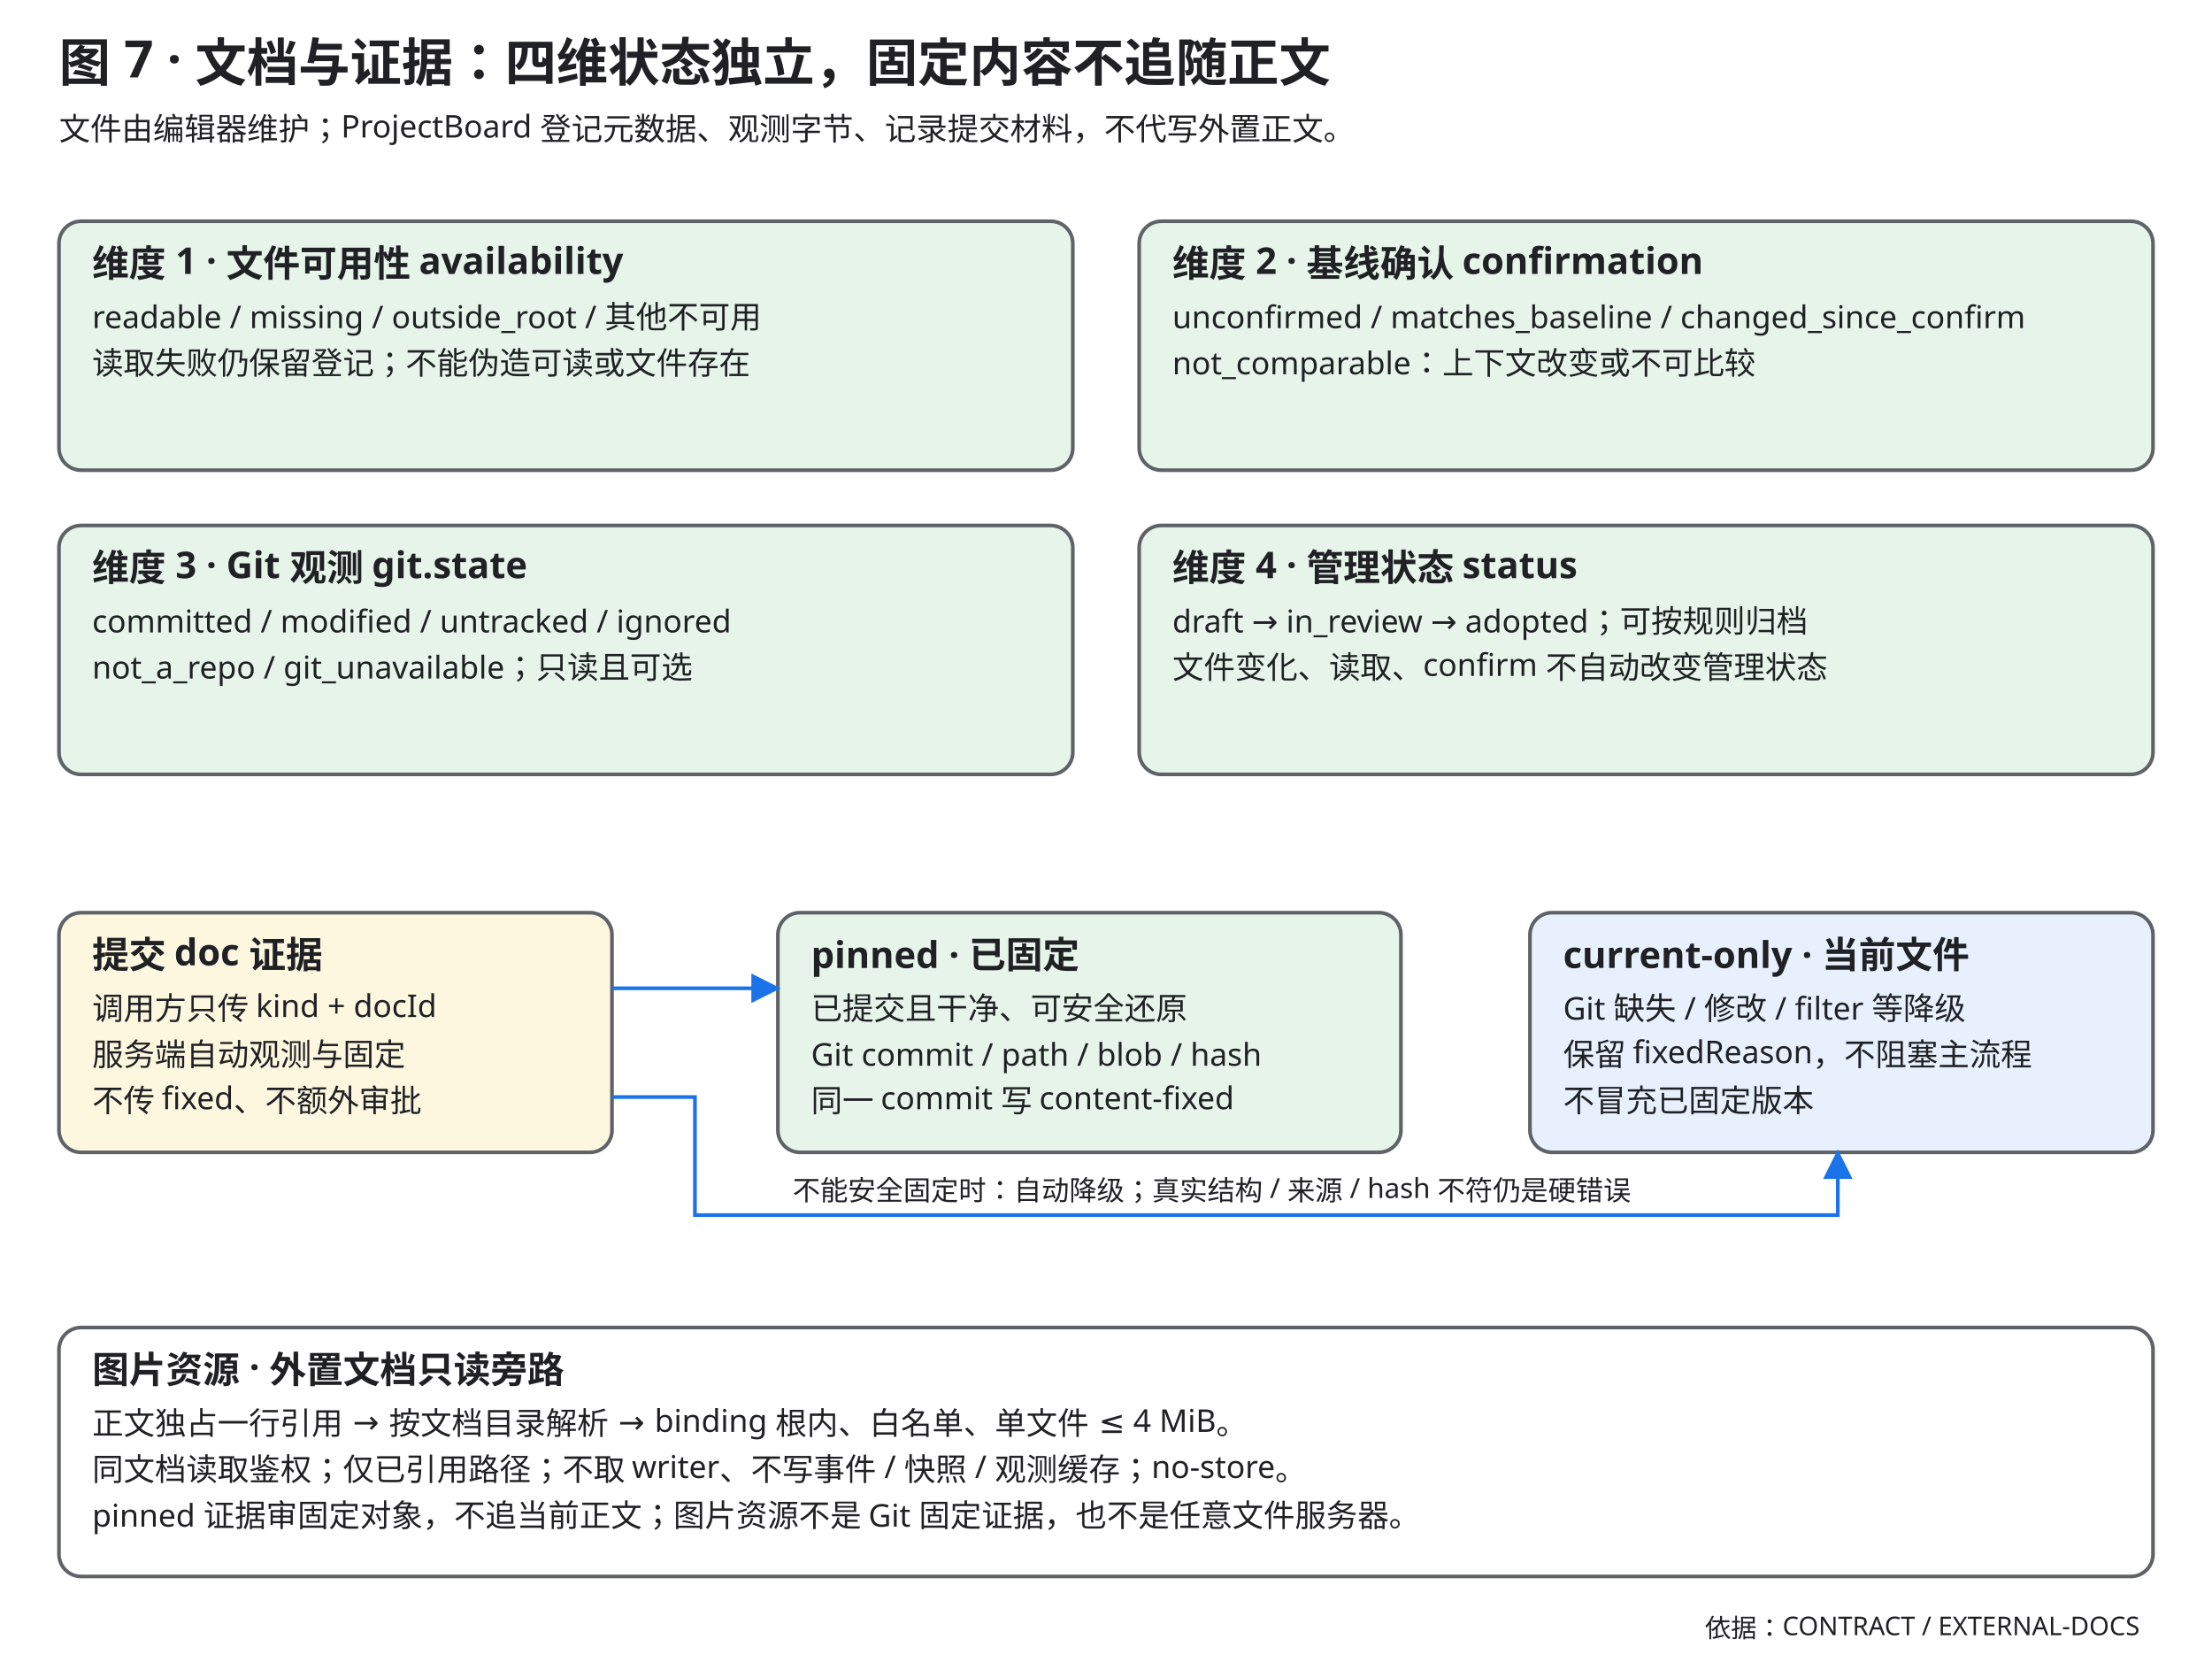
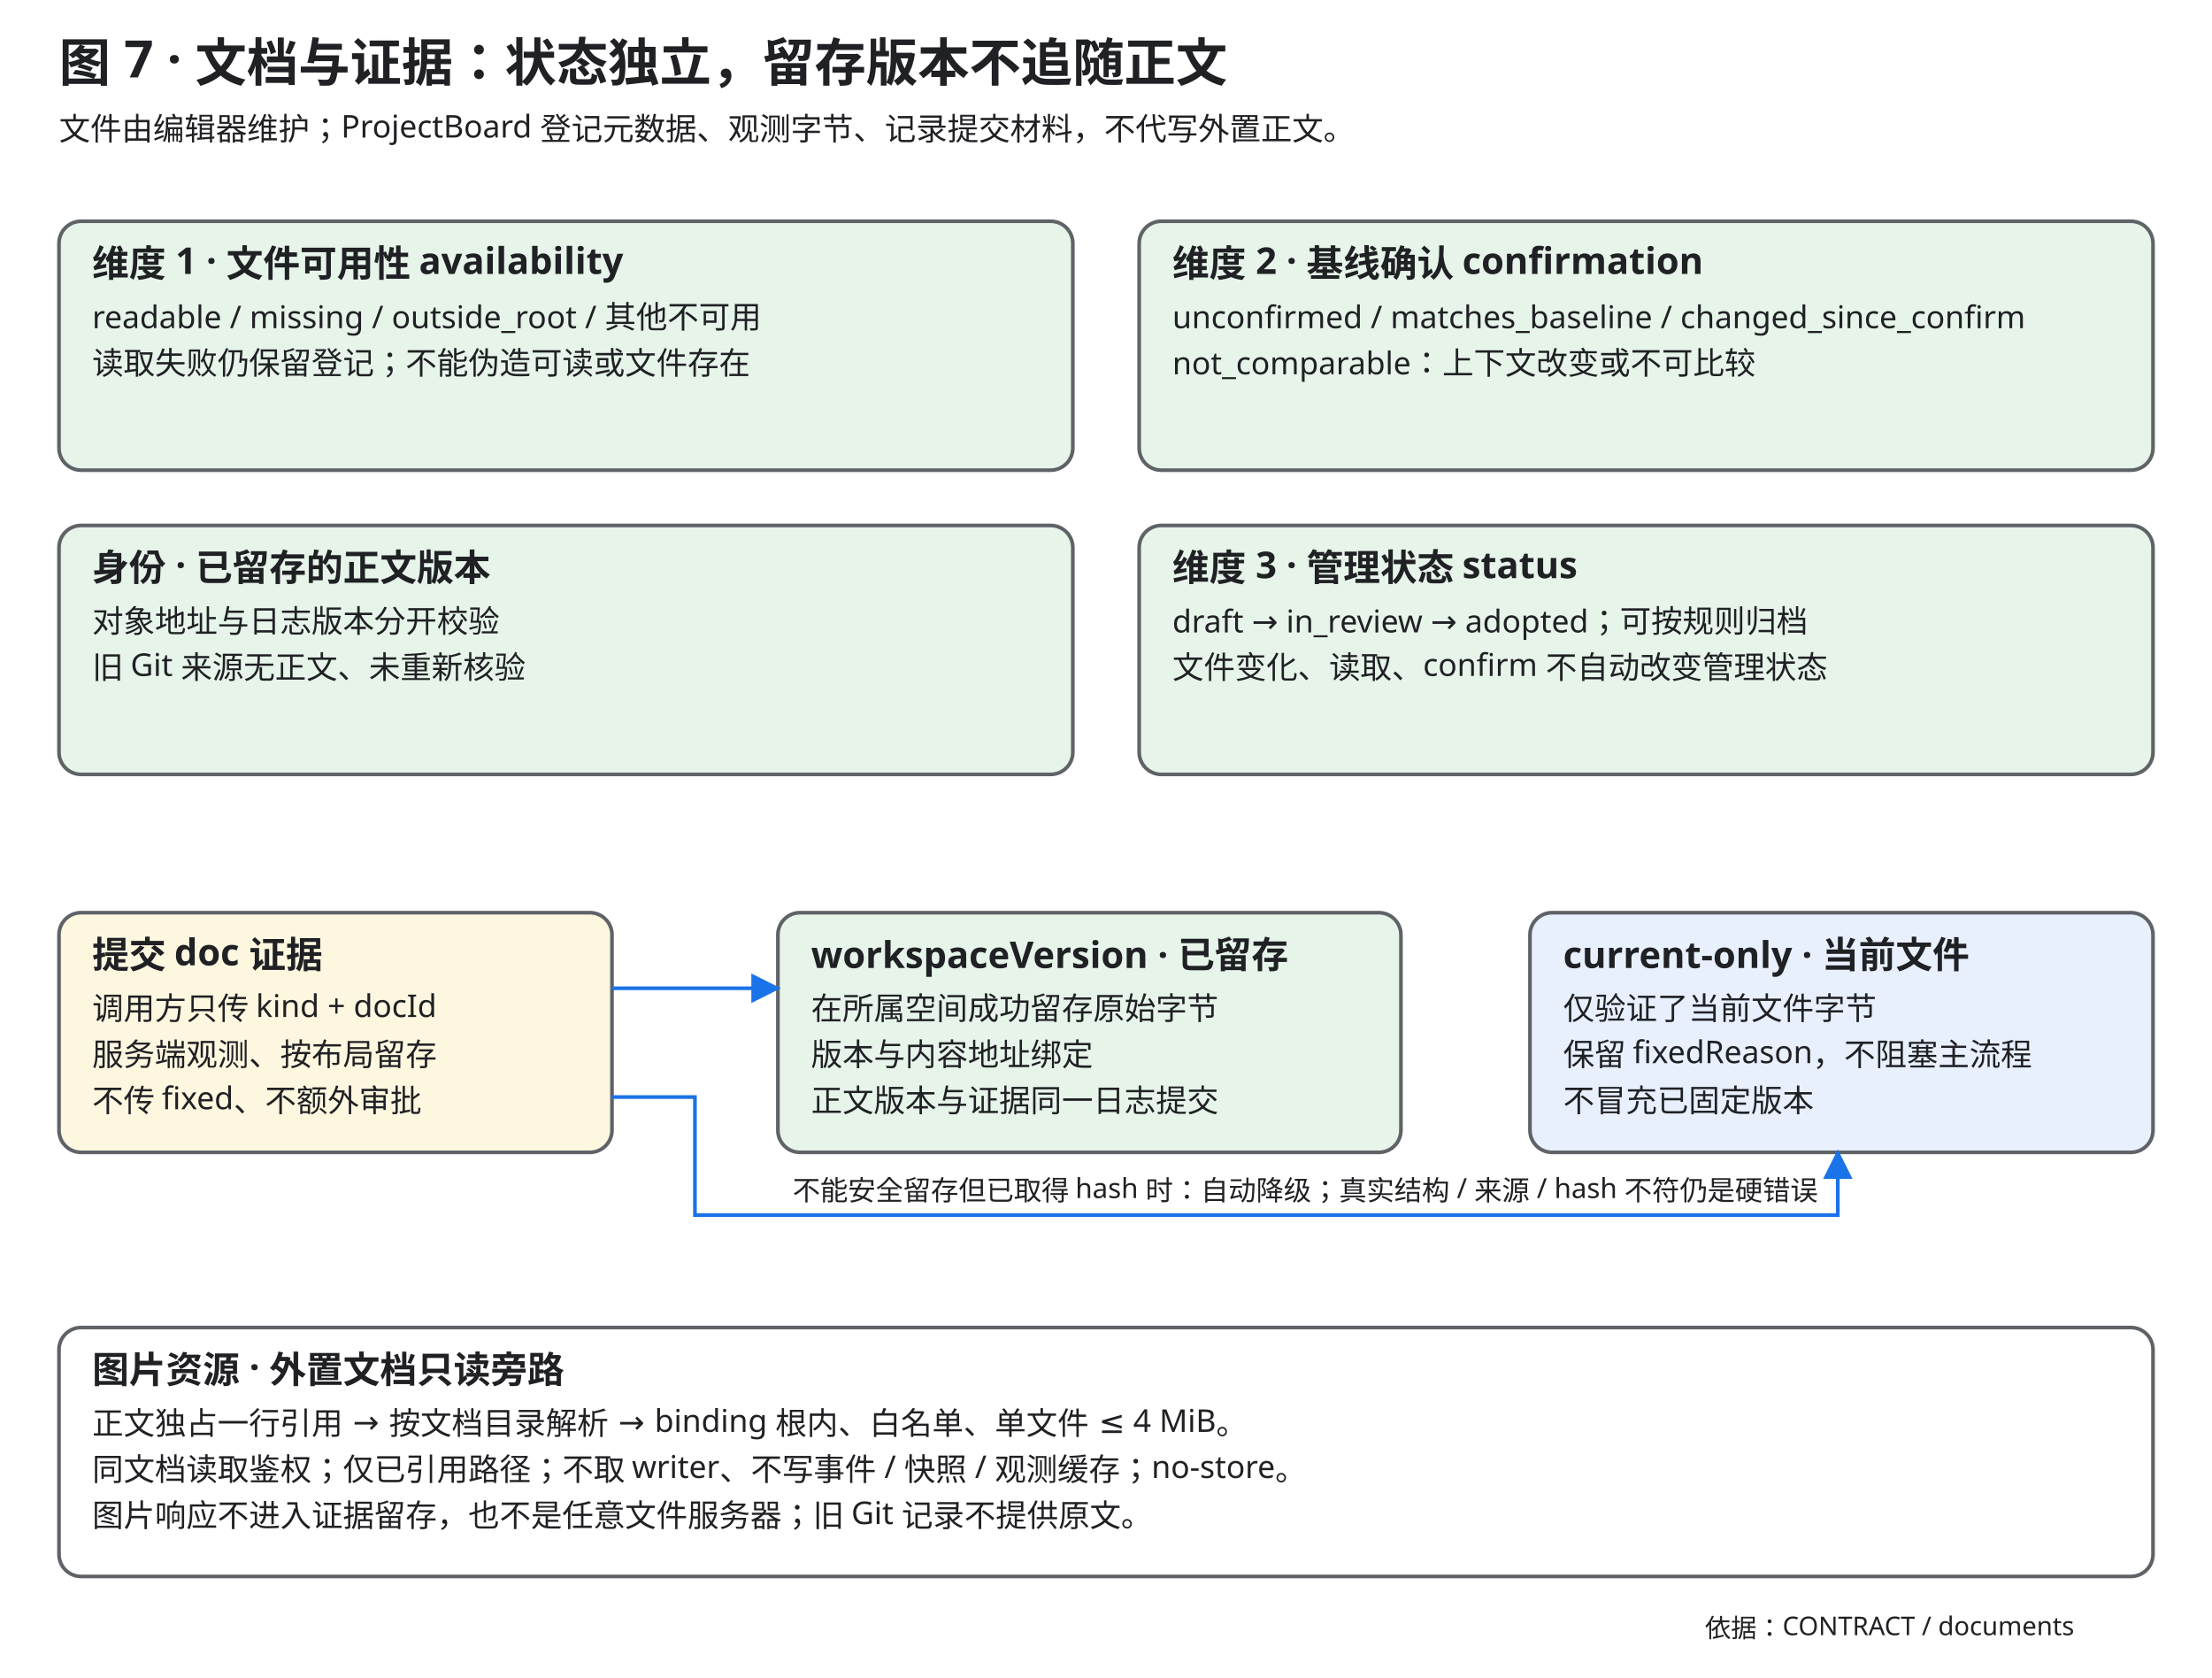
<svg xmlns="http://www.w3.org/2000/svg" width="1200" height="910" viewBox="0 0 1200 910" role="img" aria-label="doc-evidence">
  <defs>
    <marker id="arrow" viewBox="0 0 10 10" refX="9" refY="5" markerWidth="8" markerHeight="8" orient="auto-start-reverse">
      <path d="M 0 0 L 10 5 L 0 10 z" fill="#1A73E8" />
    </marker>
  </defs>
  <rect width="1200" height="910" fill="white" />
  <g font-family="Microsoft YaHei, Noto Sans SC, Segoe UI, sans-serif" fill="#202124">
-     <text x="32" y="44" font-size="28" font-weight="700">图 7 · 文档与证据：四维状态独立，固定内容不追随正文</text>
+     <text x="32" y="44" font-size="28" font-weight="700">图 7 · 文档与证据：状态独立，留存版本不追随正文</text>
    <text x="32" y="76" font-size="17">文件由编辑器维护；ProjectBoard 登记元数据、观测字节、记录提交材料，不代写外置正文。</text>
    <rect x="32" y="120" width="550" height="135" rx="12" fill="#E6F4EA" stroke="#5F6368" stroke-width="2" />
    <text x="50" y="150" font-size="20" font-weight="700">维度 1 · 文件可用性 availability</text>
    <text x="50" y="178" font-size="17">readable / missing / outside_root / 其他不可用</text>
    <text x="50" y="203" font-size="17">读取失败仍保留登记；不能伪造可读或文件存在</text>
    <rect x="618" y="120" width="550" height="135" rx="12" fill="#E6F4EA" stroke="#5F6368" stroke-width="2" />
    <text x="636" y="150" font-size="20" font-weight="700">维度 2 · 基线确认 confirmation</text>
    <text x="636" y="178" font-size="17">unconfirmed / matches_baseline / changed_since_confirm</text>
    <text x="636" y="203" font-size="17">not_comparable：上下文改变或不可比较</text>
    <rect x="32" y="285" width="550" height="135" rx="12" fill="#E6F4EA" stroke="#5F6368" stroke-width="2" />
-     <text x="50" y="315" font-size="20" font-weight="700">维度 3 · Git 观测 git.state</text>
-     <text x="50" y="343" font-size="17">committed / modified / untracked / ignored</text>
-     <text x="50" y="368" font-size="17">not_a_repo / git_unavailable；只读且可选</text>
+     <text x="50" y="315" font-size="20" font-weight="700">身份 · 已留存的正文版本</text>
+     <text x="50" y="343" font-size="17">对象地址与日志版本分开校验</text>
+     <text x="50" y="368" font-size="17">旧 Git 来源无正文、未重新核验</text>
    <rect x="618" y="285" width="550" height="135" rx="12" fill="#E6F4EA" stroke="#5F6368" stroke-width="2" />
-     <text x="636" y="315" font-size="20" font-weight="700">维度 4 · 管理状态 status</text>
+     <text x="636" y="315" font-size="20" font-weight="700">维度 3 · 管理状态 status</text>
    <text x="636" y="343" font-size="17">draft → in_review → adopted；可按规则归档</text>
    <text x="636" y="368" font-size="17">文件变化、读取、confirm 不自动改变管理状态</text>
    <rect x="32" y="495" width="300" height="130" rx="12" fill="#FEF7E0" stroke="#5F6368" stroke-width="2" />
    <text x="50" y="525" font-size="20" font-weight="700">提交 doc 证据</text>
    <text x="50" y="553" font-size="17">调用方只传 kind + docId</text>
-     <text x="50" y="578" font-size="17">服务端自动观测与固定</text>
+     <text x="50" y="578" font-size="17">服务端观测、按布局留存</text>
    <text x="50" y="603" font-size="17">不传 fixed、不额外审批</text>
    <rect x="422" y="495" width="338" height="130" rx="12" fill="#E6F4EA" stroke="#5F6368" stroke-width="2" />
-     <text x="440" y="525" font-size="20" font-weight="700">pinned · 已固定</text>
-     <text x="440" y="553" font-size="17">已提交且干净、可安全还原</text>
-     <text x="440" y="578" font-size="17">Git commit / path / blob / hash</text>
-     <text x="440" y="603" font-size="17">同一 commit 写 content-fixed</text>
+     <text x="440" y="525" font-size="20" font-weight="700">workspaceVersion · 已留存</text>
+     <text x="440" y="553" font-size="17">在所属空间成功留存原始字节</text>
+     <text x="440" y="578" font-size="17">版本与内容地址绑定</text>
+     <text x="440" y="603" font-size="17">正文版本与证据同一日志提交</text>
    <rect x="830" y="495" width="338" height="130" rx="12" fill="#E8F0FE" stroke="#5F6368" stroke-width="2" />
    <text x="848" y="525" font-size="20" font-weight="700">current-only · 当前文件</text>
-     <text x="848" y="553" font-size="17">Git 缺失 / 修改 / filter 等降级</text>
+     <text x="848" y="553" font-size="17">仅验证了当前文件字节</text>
    <text x="848" y="578" font-size="17">保留 fixedReason，不阻塞主流程</text>
    <text x="848" y="603" font-size="17">不冒充已固定版本</text>
    <path d="M 332 536 H 422" fill="none" stroke="#1A73E8" stroke-width="2" marker-end="url(#arrow)" />
    <path d="M 332 595 H 377 V 659 H 997 V 625" fill="none" stroke="#1A73E8" stroke-width="2" marker-end="url(#arrow)" />
-     <text x="430" y="651" font-size="15">不能安全固定时：自动降级；真实结构 / 来源 / hash 不符仍是硬错误</text>
+     <text x="430" y="651" font-size="15">不能安全留存但已取得 hash 时：自动降级；真实结构 / 来源 / hash 不符仍是硬错误</text>
    <rect x="32" y="720" width="1136" height="135" rx="12" fill="white" stroke="#5F6368" stroke-width="2" />
    <text x="50" y="750" font-size="20" font-weight="700">图片资源 · 外置文档只读旁路</text>
    <text x="50" y="778" font-size="17">正文独占一行引用 → 按文档目录解析 → binding 根内、白名单、单文件 ≤ 4 MiB。</text>
    <text x="50" y="803" font-size="17">同文档读取鉴权；仅已引用路径；不取 writer、不写事件 / 快照 / 观测缓存；no-store。</text>
-     <text x="50" y="828" font-size="17">pinned 证据审固定对象，不追当前正文；图片资源不是 Git 固定证据，也不是任意文件服务器。</text>
-     <text x="925" y="888" font-size="14">依据：CONTRACT / EXTERNAL-DOCS</text>
+     <text x="50" y="828" font-size="17">图片响应不进入证据留存，也不是任意文件服务器；旧 Git 记录不提供原文。</text>
+     <text x="925" y="888" font-size="14">依据：CONTRACT / documents</text>
  </g>
</svg>
